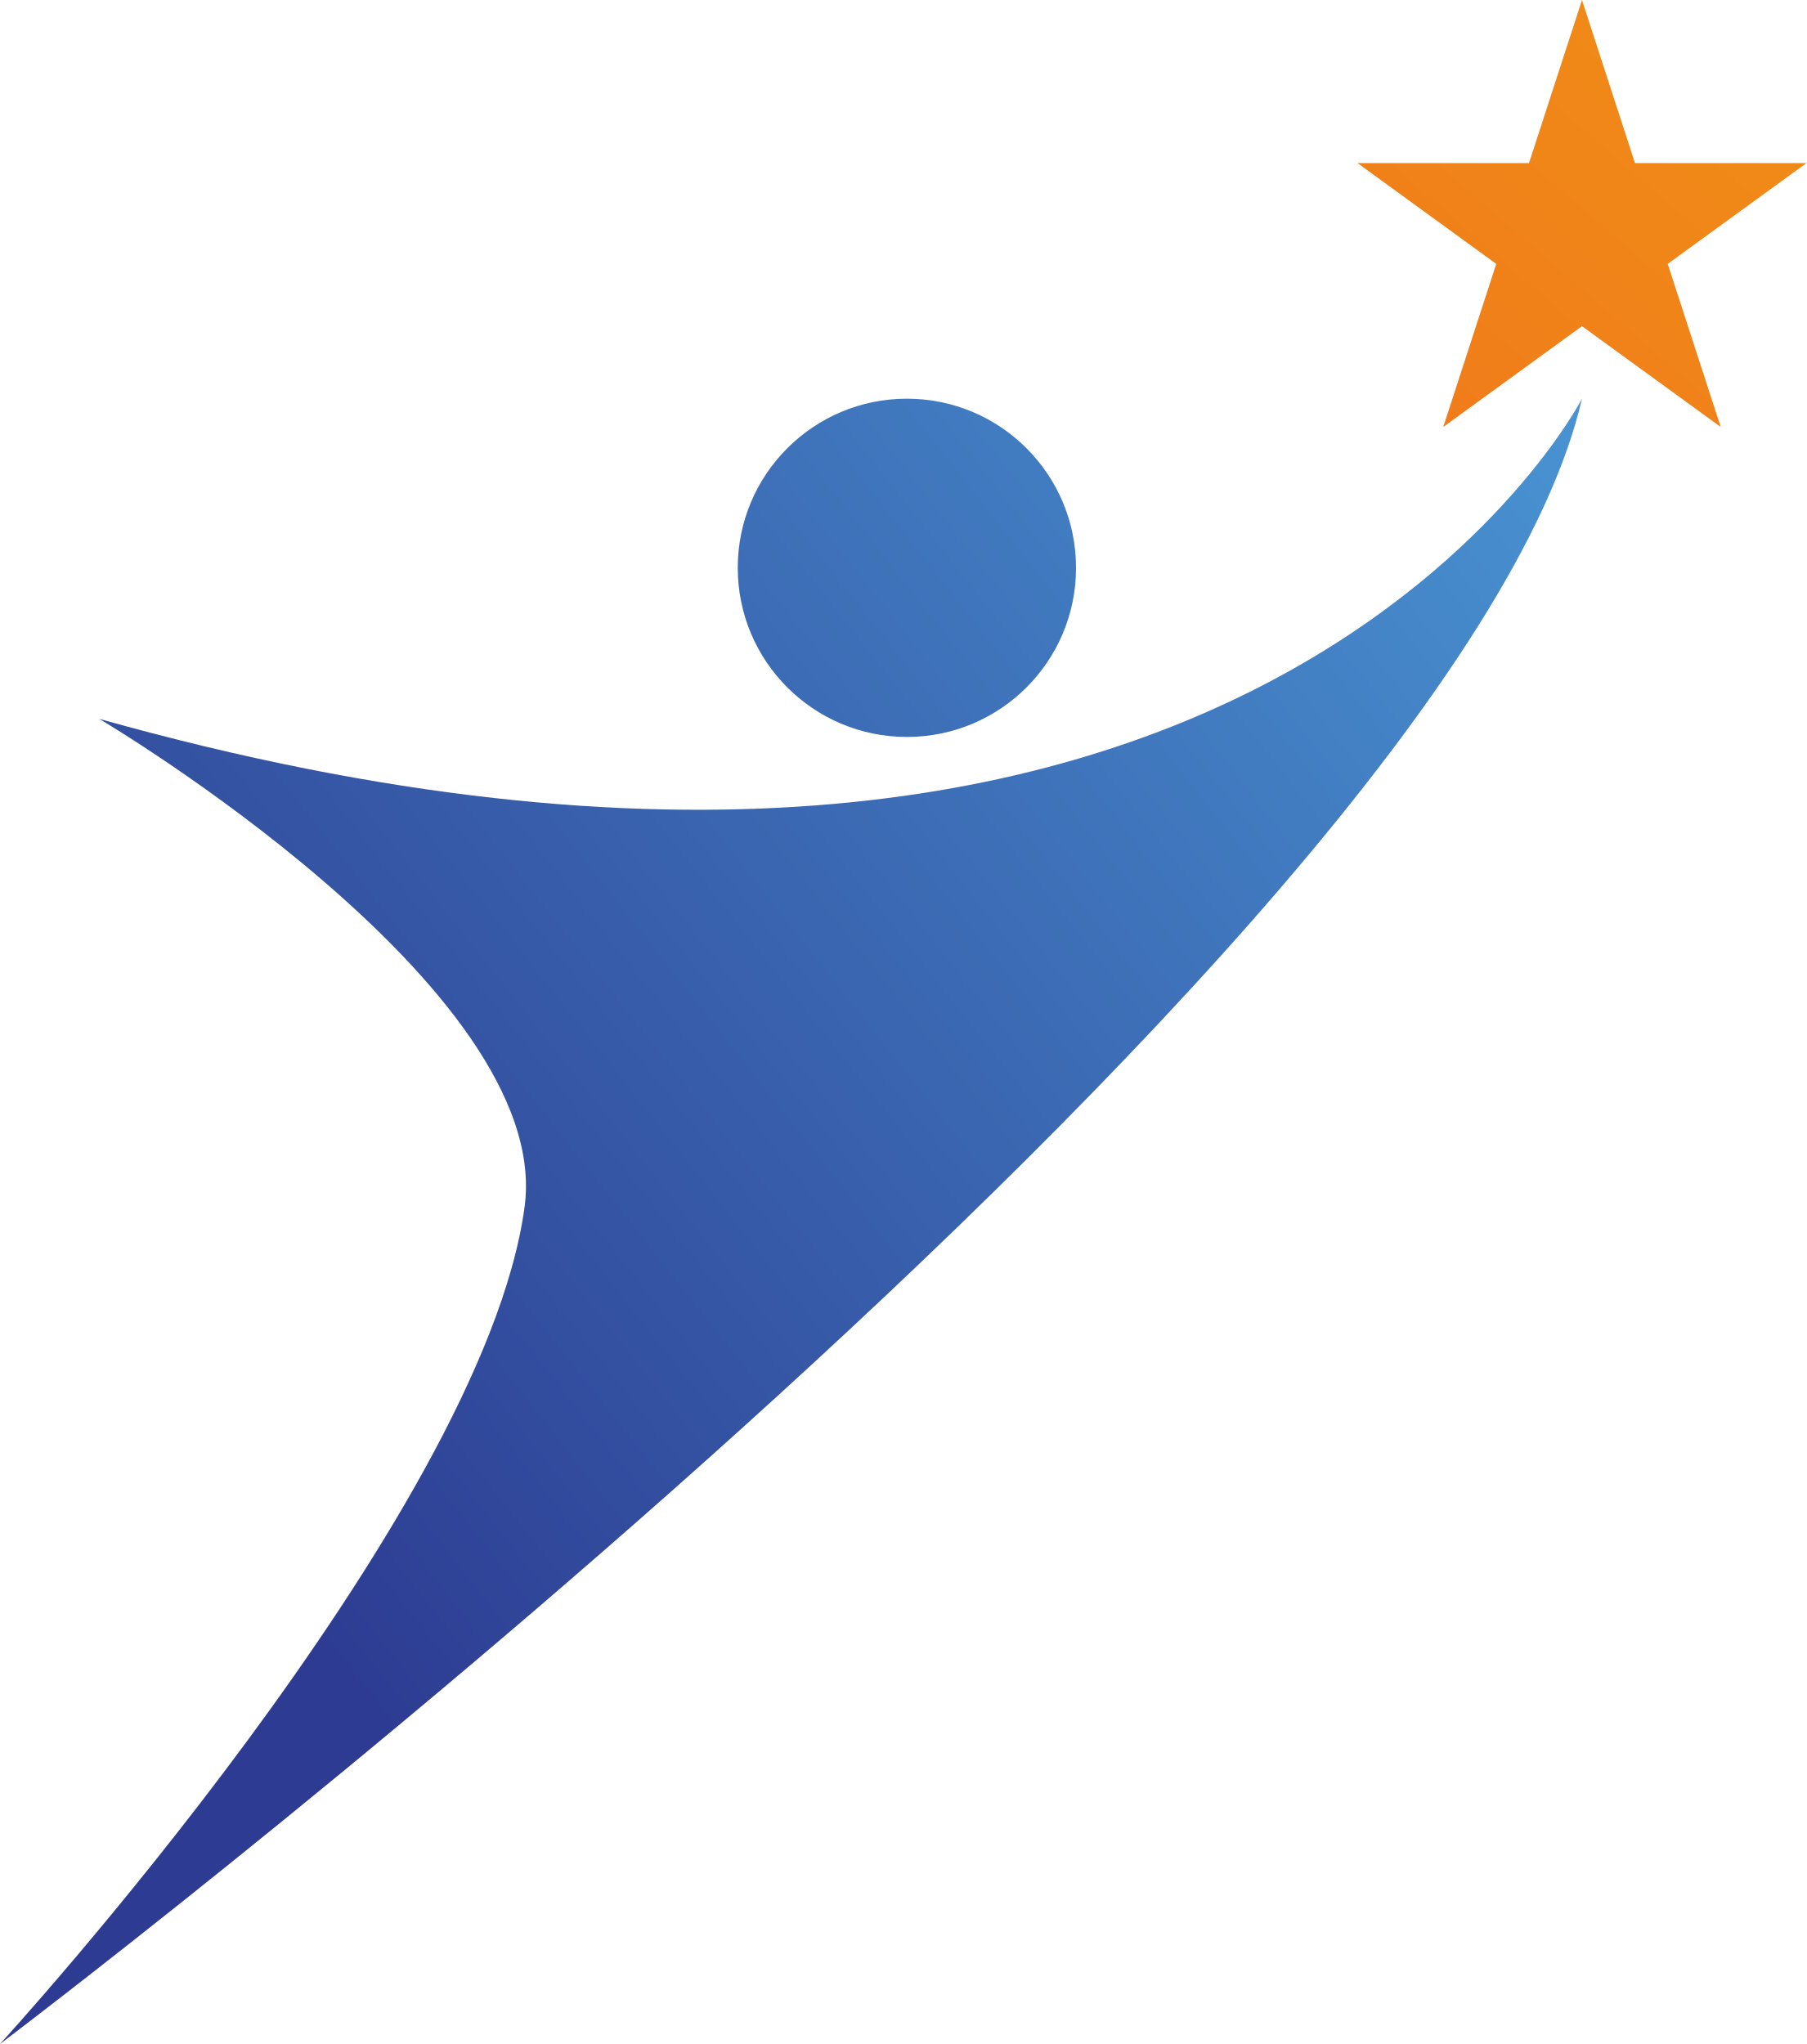
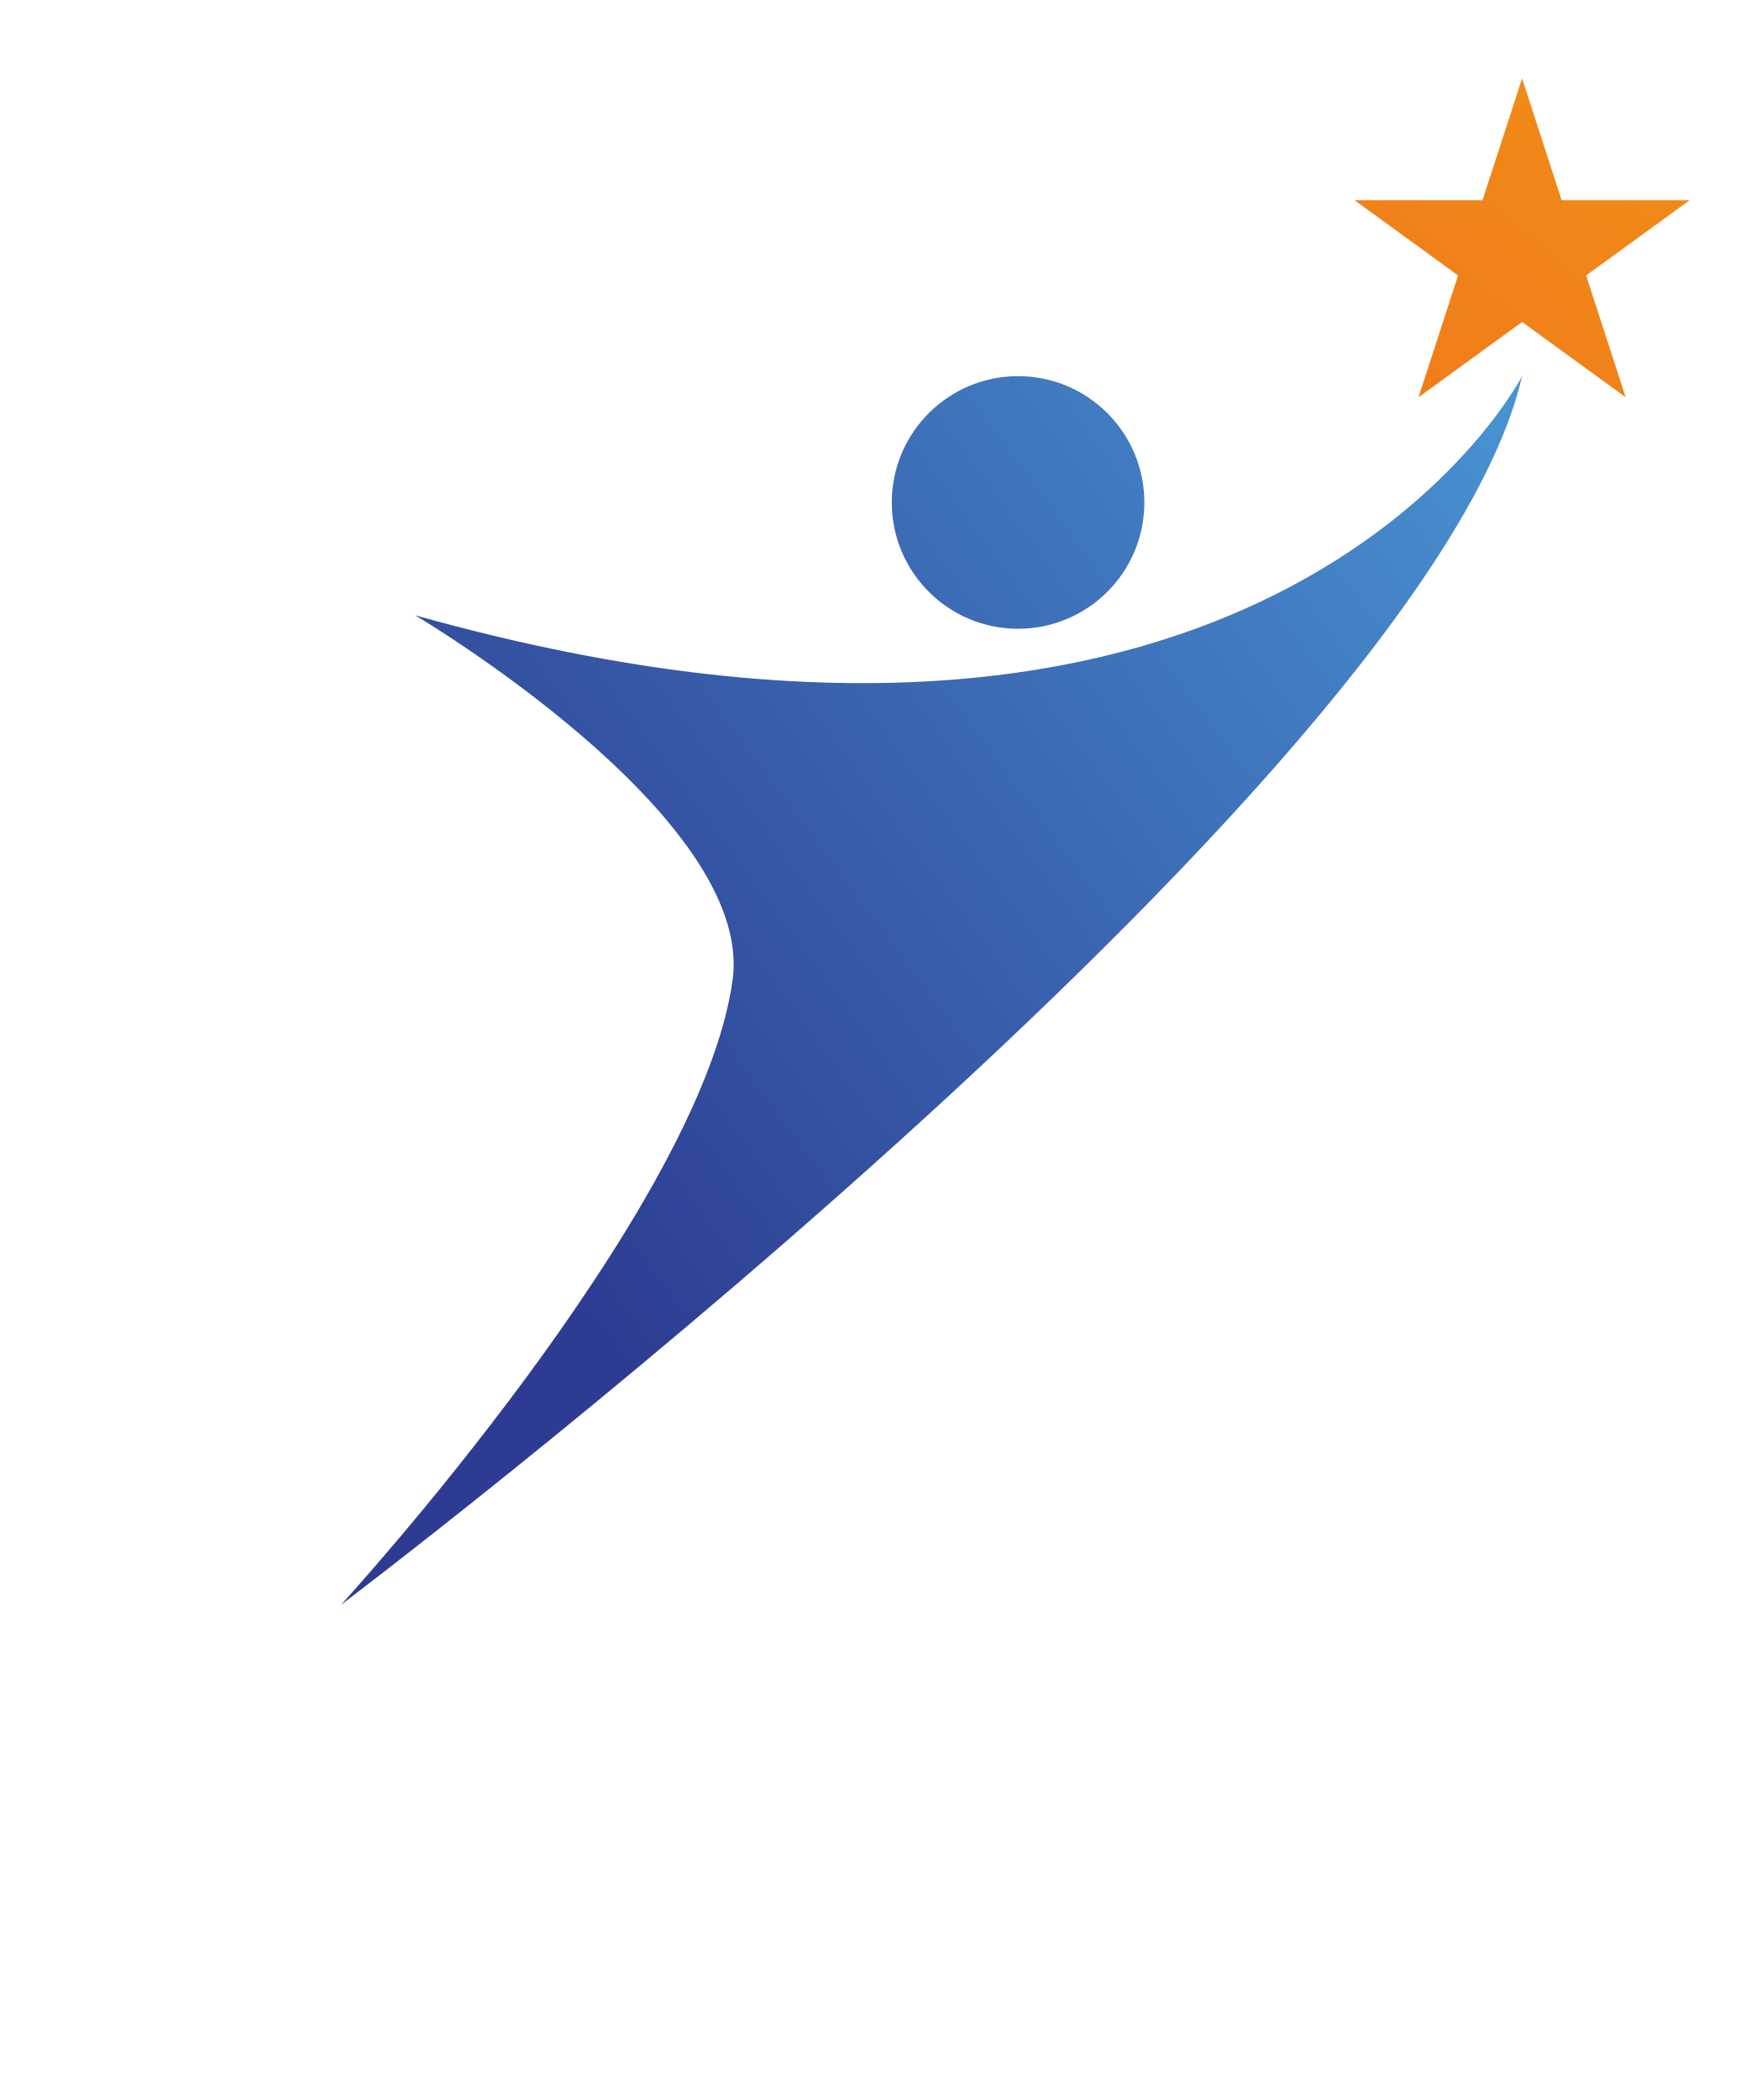
- <svg xmlns="http://www.w3.org/2000/svg" width="157.826mm" height="178.59mm" viewBox="0 0 157.826 178.59" version="1.1" id="svg5">
+ <svg xmlns="http://www.w3.org/2000/svg" width="217.591mm" height="262.455mm" viewBox="0 0 217.591 262.455" version="1.1" id="svg5">
  <defs id="defs2">
    <clipPath clipPathUnits="userSpaceOnUse" id="clipPath20">
      <path d="m 6680.96,5543.75 c 0,0 -818.63,-1594 -3671.89,-793.05 0,0 1126.85,-666.39 1053.18,-1208.94 -104.37,-768.53 -1299.16,-2072.95 -1299.16,-2072.95 0,0 3604.76,2718.14 3917.87,4074.94 z" id="path18" />
    </clipPath>
    <linearGradient x1="0" y1="0" x2="1" y2="0" gradientUnits="userSpaceOnUse" gradientTransform="matrix(-4380.44,-3300.33,-3300.33,4380.44,7377.48,6493.69)" spreadMethod="pad" id="linearGradient26">
      <stop style="stop-opacity:1;stop-color:#50aae3" offset="0" id="stop22" />
      <stop style="stop-opacity:1;stop-color:#2d3c92" offset="1" id="stop24" />
    </linearGradient>
    <clipPath clipPathUnits="userSpaceOnUse" id="clipPath36">
      <path d="m 5427.97,5124.86 c 0,-231.34 -187.54,-418.88 -418.88,-418.88 -231.35,0 -418.89,187.54 -418.89,418.88 0,231.35 187.54,418.89 418.89,418.89 231.34,0 418.88,-187.54 418.88,-418.89 z" id="path34" />
    </clipPath>
    <linearGradient x1="0" y1="0" x2="1" y2="0" gradientUnits="userSpaceOnUse" gradientTransform="matrix(-4380.44,-3300.33,-3300.33,4380.44,7177.74,6758.78)" spreadMethod="pad" id="linearGradient42">
      <stop style="stop-opacity:1;stop-color:#50aae3" offset="0" id="stop38" />
      <stop style="stop-opacity:1;stop-color:#2d3c92" offset="1" id="stop40" />
    </linearGradient>
    <clipPath clipPathUnits="userSpaceOnUse" id="clipPath52">
      <path d="m 6680.96,6531.19 131.24,-403.92 h 424.71 l -343.6,-249.64 131.25,-403.92 -343.6,249.63 -343.6,-249.63 131.25,403.92 -343.6,249.64 h 424.71 z" id="path50" />
    </clipPath>
    <linearGradient x1="0" y1="0" x2="1" y2="0" gradientUnits="userSpaceOnUse" gradientTransform="matrix(-4542.25,-5015.71,-5015.71,4542.25,7928.96,7295.82)" spreadMethod="pad" id="linearGradient58">
      <stop style="stop-opacity:1;stop-color:#f09c13" offset="0" id="stop54" />
      <stop style="stop-opacity:1;stop-color:#f04328" offset="1" id="stop56" />
    </linearGradient>
  </defs>
-   <g id="layer1" transform="translate(-24.27409,13.92316)">
-     <g id="g12" transform="matrix(0.03527778,0,0,-0.03527778,-73.20159,216.4827)">
+   <g id="layer1" transform="translate(18.34675,35.90655)">
+     <g id="g12" transform="matrix(0.03768453,0,0,-0.03768453,-79.85166,220.0178)">
      <g id="g14">
        <g id="g16" clip-path="url(#clipPath20)">
          <path d="m 6680.96,5543.75 c 0,0 -818.63,-1594 -3671.89,-793.05 0,0 1126.85,-666.39 1053.18,-1208.94 -104.37,-768.53 -1299.16,-2072.95 -1299.16,-2072.95 0,0 3604.76,2718.14 3917.87,4074.94" style="fill:url(#linearGradient26);fill-opacity:1;fill-rule:nonzero;stroke:none" id="path28" />
        </g>
      </g>
      <g id="g30">
        <g id="g32" clip-path="url(#clipPath36)">
          <path d="m 5427.97,5124.86 c 0,-231.34 -187.54,-418.88 -418.88,-418.88 -231.35,0 -418.89,187.54 -418.89,418.88 0,231.35 187.54,418.89 418.89,418.89 231.34,0 418.88,-187.54 418.88,-418.89" style="fill:url(#linearGradient42);fill-opacity:1;fill-rule:nonzero;stroke:none" id="path44" />
        </g>
      </g>
      <g id="g46">
        <g id="g48" clip-path="url(#clipPath52)">
          <path d="m 6680.96,6531.19 131.24,-403.92 h 424.71 l -343.6,-249.64 131.25,-403.92 -343.6,249.63 -343.6,-249.63 131.25,403.92 -343.6,249.64 h 424.71 l 131.24,403.92" style="fill:url(#linearGradient58);fill-opacity:1;fill-rule:nonzero;stroke:none" id="path60" />
        </g>
      </g>
    </g>
  </g>
</svg>
